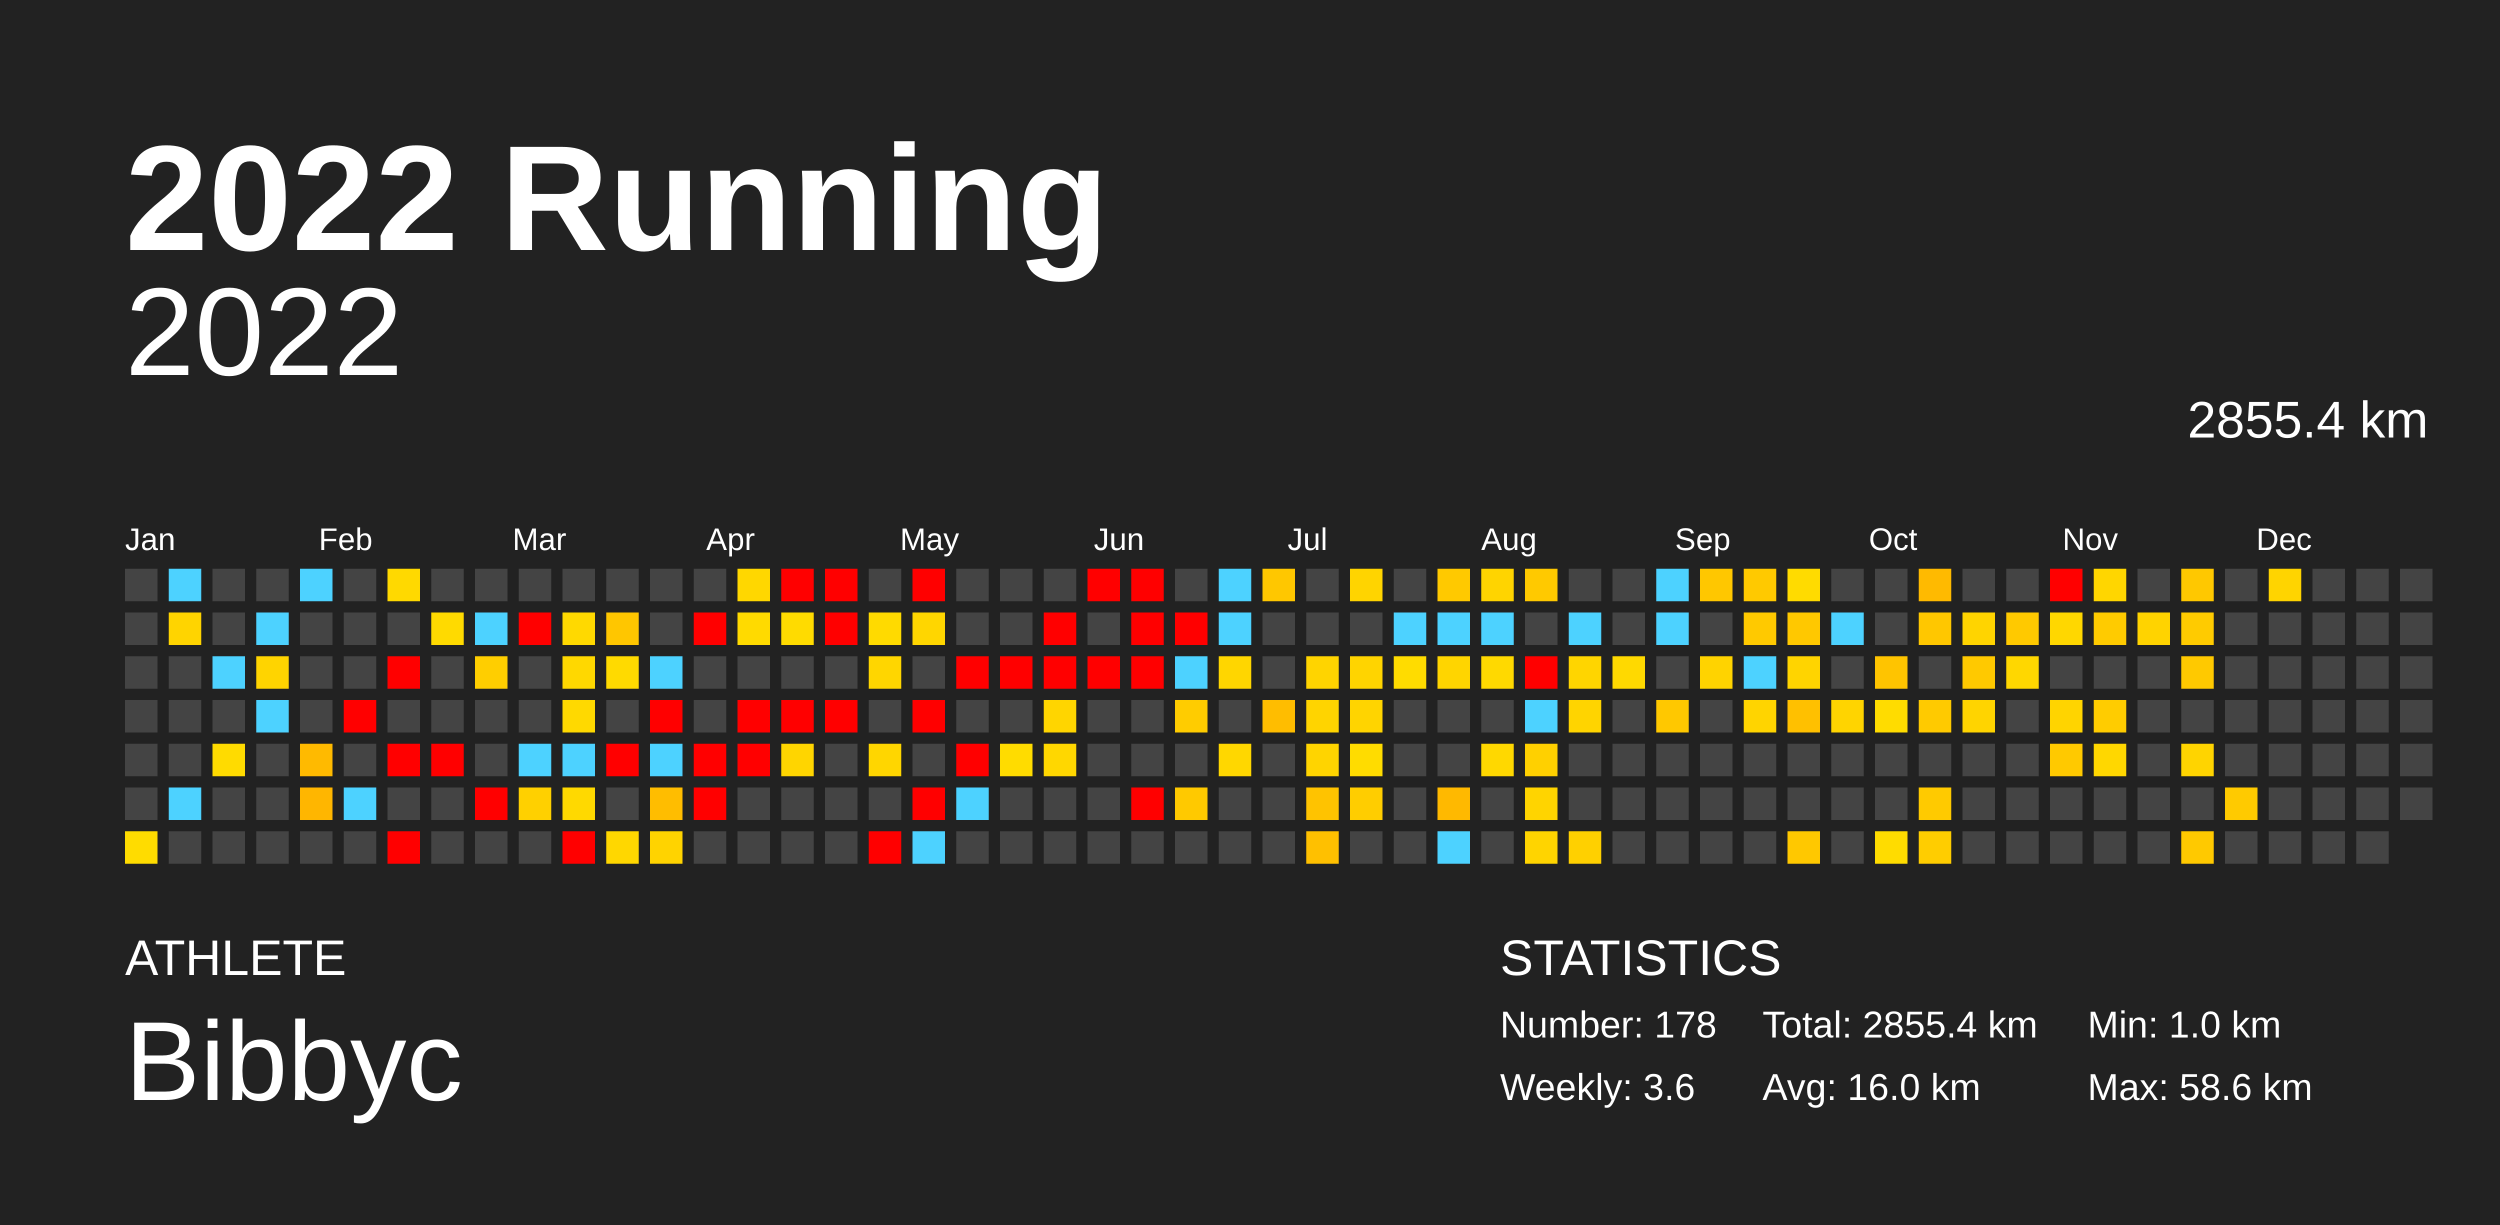
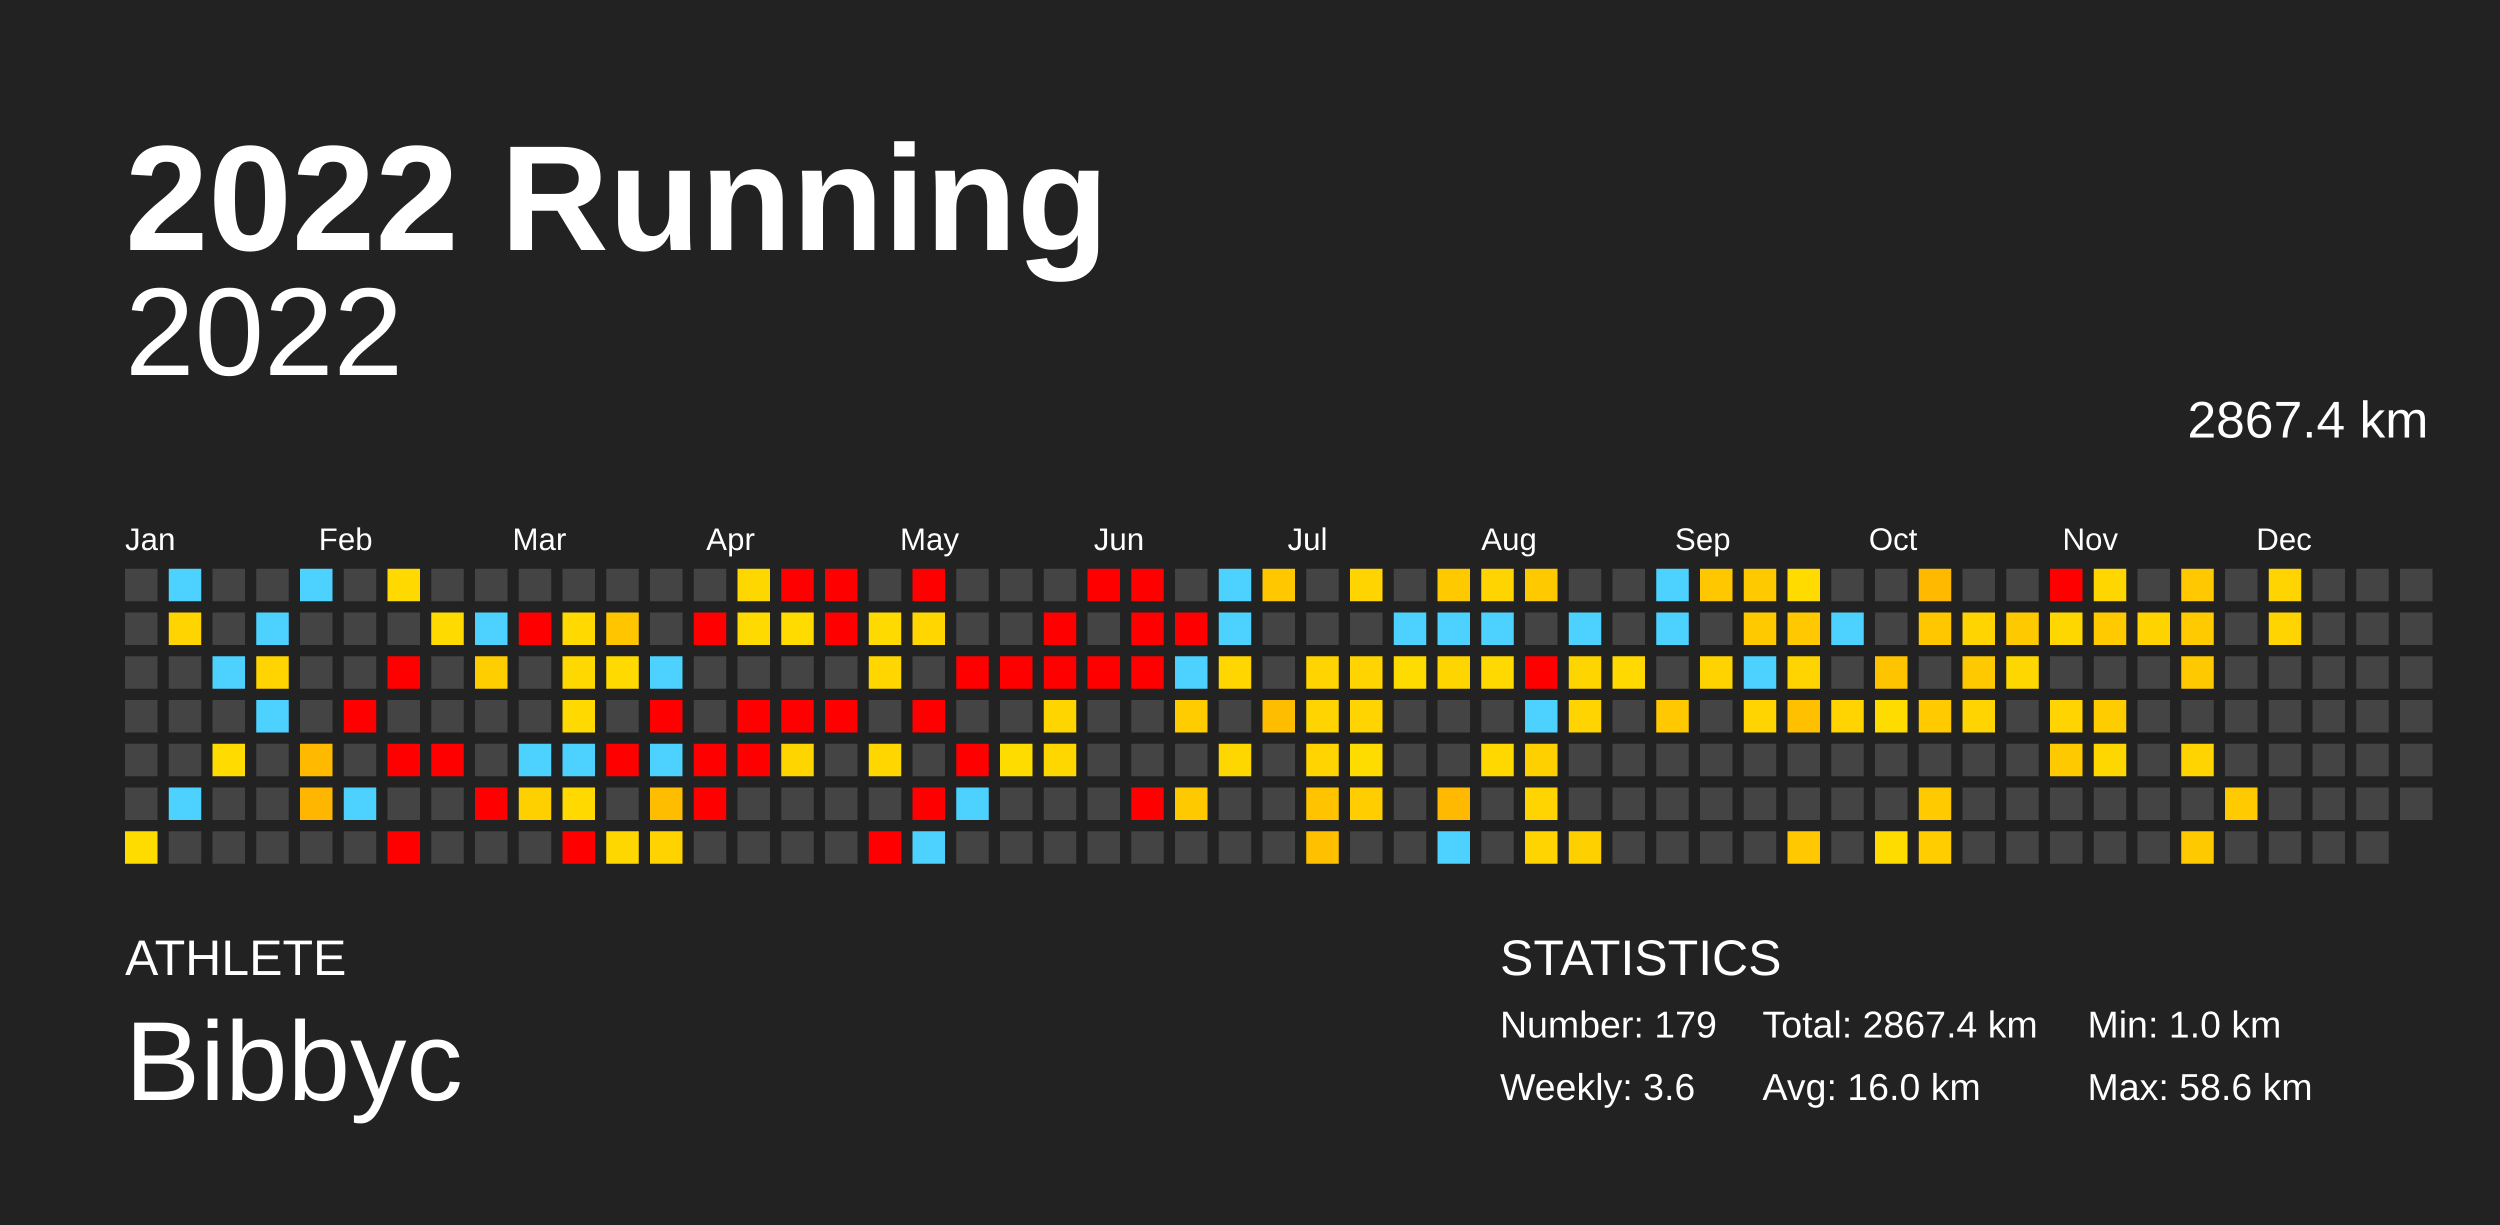
<svg xmlns="http://www.w3.org/2000/svg" baseProfile="full" height="98mm" version="1.1" viewBox="0,0,200,98" width="200mm">
  <defs />
  <rect fill="#222222" height="98" width="200" x="0" y="0" />
  <text fill="#FFFFFF" style="font-size:12px; font-family:Arial; font-weight:bold;" x="10" y="20">2022 Running</text>
  <text fill="#FFFFFF" style="font-size:4px; font-family:Arial" x="10" y="78">ATHLETE</text>
  <text fill="#FFFFFF" style="font-size:9px; font-family:Arial" x="10" y="88">Bibbyc</text>
  <text fill="#FFFFFF" style="font-size:4px; font-family:Arial" x="120" y="78">STATISTICS</text>
-   <text fill="#FFFFFF" style="font-size:3px; font-family:Arial" x="120" y="83">Number: 178</text>
+   <text fill="#FFFFFF" style="font-size:3px; font-family:Arial" x="120" y="83">Number: 179</text>
  <text fill="#FFFFFF" style="font-size:3px; font-family:Arial" x="120" y="88">Weekly: 3.6</text>
-   <text fill="#FFFFFF" style="font-size:3px; font-family:Arial" x="141" y="83">Total: 2855.4 km</text>
+   <text fill="#FFFFFF" style="font-size:3px; font-family:Arial" x="141" y="83">Total: 2867.4 km</text>
  <text fill="#FFFFFF" style="font-size:3px; font-family:Arial" x="141" y="88">Avg: 16.0 km</text>
  <text fill="#FFFFFF" style="font-size:3px; font-family:Arial" x="167" y="83">Min: 1.0 km</text>
  <text fill="#FFFFFF" style="font-size:3px; font-family:Arial" x="167" y="88">Max: 58.6 km</text>
  <text alignment-baseline="hanging" fill="#FFFFFF" style="font-size:10.0px; font-family:Arial;" x="10" y="30">2022</text>
-   <text alignment-baseline="hanging" fill="#FFFFFF" style="font-size:4.125px; font-family:Arial;" x="175" y="35">2855.4 km</text>
+   <text alignment-baseline="hanging" fill="#FFFFFF" style="font-size:4.125px; font-family:Arial;" x="175" y="35">2867.4 km</text>
  <text fill="#FFFFFF" style="font-size:2.5px; font-family:Arial" x="10.0" y="44">Jan</text>
  <text fill="#FFFFFF" style="font-size:2.5px; font-family:Arial" x="25.5" y="44">Feb</text>
  <text fill="#FFFFFF" style="font-size:2.5px; font-family:Arial" x="41.0" y="44">Mar</text>
  <text fill="#FFFFFF" style="font-size:2.5px; font-family:Arial" x="56.5" y="44">Apr</text>
  <text fill="#FFFFFF" style="font-size:2.5px; font-family:Arial" x="72.0" y="44">May</text>
  <text fill="#FFFFFF" style="font-size:2.5px; font-family:Arial" x="87.5" y="44">Jun</text>
  <text fill="#FFFFFF" style="font-size:2.5px; font-family:Arial" x="103.0" y="44">Jul</text>
  <text fill="#FFFFFF" style="font-size:2.5px; font-family:Arial" x="118.5" y="44">Aug</text>
  <text fill="#FFFFFF" style="font-size:2.5px; font-family:Arial" x="134.0" y="44">Sep</text>
  <text fill="#FFFFFF" style="font-size:2.5px; font-family:Arial" x="149.5" y="44">Oct</text>
  <text fill="#FFFFFF" style="font-size:2.5px; font-family:Arial" x="165.0" y="44">Nov</text>
  <text fill="#FFFFFF" style="font-size:2.5px; font-family:Arial" x="180.5" y="44">Dec</text>
  <rect fill="#444444" height="2.6" width="2.6" x="10.0" y="45.5" />
  <rect fill="#444444" height="2.6" width="2.6" x="10.0" y="49.0" />
  <rect fill="#444444" height="2.6" width="2.6" x="10.0" y="52.5" />
  <rect fill="#444444" height="2.6" width="2.6" x="10.0" y="56.0" />
  <rect fill="#444444" height="2.6" width="2.6" x="10.0" y="59.5" />
  <rect fill="#444444" height="2.6" width="2.6" x="10.0" y="63.0" />
  <rect fill="#ffdc00" height="2.6" width="2.6" x="10.0" y="66.5" />
  <rect fill="#4dd2ff" height="2.6" width="2.6" x="13.5" y="45.5" />
  <rect fill="#ffd400" height="2.6" width="2.6" x="13.5" y="49.0" />
  <rect fill="#444444" height="2.6" width="2.6" x="13.5" y="52.5" />
  <rect fill="#444444" height="2.6" width="2.6" x="13.5" y="56.0" />
  <rect fill="#444444" height="2.6" width="2.6" x="13.5" y="59.5" />
  <rect fill="#4dd2ff" height="2.6" width="2.6" x="13.5" y="63.0" />
  <rect fill="#444444" height="2.6" width="2.6" x="13.5" y="66.5" />
  <rect fill="#444444" height="2.6" width="2.6" x="17.0" y="45.5" />
  <rect fill="#444444" height="2.6" width="2.6" x="17.0" y="49.0" />
  <rect fill="#4dd2ff" height="2.6" width="2.6" x="17.0" y="52.5" />
  <rect fill="#444444" height="2.6" width="2.6" x="17.0" y="56.0" />
  <rect fill="#ffdb00" height="2.6" width="2.6" x="17.0" y="59.5" />
  <rect fill="#444444" height="2.6" width="2.6" x="17.0" y="63.0" />
  <rect fill="#444444" height="2.6" width="2.6" x="17.0" y="66.5" />
  <rect fill="#444444" height="2.6" width="2.6" x="20.5" y="45.5" />
  <rect fill="#4dd2ff" height="2.6" width="2.6" x="20.5" y="49.0" />
  <rect fill="#ffd400" height="2.6" width="2.6" x="20.5" y="52.5" />
  <rect fill="#4dd2ff" height="2.6" width="2.6" x="20.5" y="56.0" />
  <rect fill="#444444" height="2.6" width="2.6" x="20.5" y="59.5" />
  <rect fill="#444444" height="2.6" width="2.6" x="20.5" y="63.0" />
  <rect fill="#444444" height="2.6" width="2.6" x="20.5" y="66.5" />
  <rect fill="#4dd2ff" height="2.6" width="2.6" x="24.0" y="45.5" />
  <rect fill="#444444" height="2.6" width="2.6" x="24.0" y="49.0" />
  <rect fill="#444444" height="2.6" width="2.6" x="24.0" y="52.5" />
  <rect fill="#444444" height="2.6" width="2.6" x="24.0" y="56.0" />
  <rect fill="#ffba00" height="2.6" width="2.6" x="24.0" y="59.5" />
  <rect fill="#ffb600" height="2.6" width="2.6" x="24.0" y="63.0" />
  <rect fill="#444444" height="2.6" width="2.6" x="24.0" y="66.5" />
  <rect fill="#444444" height="2.6" width="2.6" x="27.5" y="45.5" />
  <rect fill="#444444" height="2.6" width="2.6" x="27.5" y="49.0" />
  <rect fill="#444444" height="2.6" width="2.6" x="27.5" y="52.5" />
  <rect fill="red" height="2.6" width="2.6" x="27.5" y="56.0" />
  <rect fill="#444444" height="2.6" width="2.6" x="27.5" y="59.5" />
  <rect fill="#4dd2ff" height="2.6" width="2.6" x="27.5" y="63.0" />
  <rect fill="#444444" height="2.6" width="2.6" x="27.5" y="66.5" />
  <rect fill="#ffd900" height="2.6" width="2.6" x="31.0" y="45.5" />
  <rect fill="#444444" height="2.6" width="2.6" x="31.0" y="49.0" />
  <rect fill="red" height="2.6" width="2.6" x="31.0" y="52.5" />
  <rect fill="#444444" height="2.6" width="2.6" x="31.0" y="56.0" />
  <rect fill="red" height="2.6" width="2.6" x="31.0" y="59.5" />
  <rect fill="#444444" height="2.6" width="2.6" x="31.0" y="63.0" />
  <rect fill="red" height="2.6" width="2.6" x="31.0" y="66.5" />
  <rect fill="#444444" height="2.6" width="2.6" x="34.5" y="45.5" />
  <rect fill="#ffda00" height="2.6" width="2.6" x="34.5" y="49.0" />
  <rect fill="#444444" height="2.6" width="2.6" x="34.5" y="52.5" />
  <rect fill="#444444" height="2.6" width="2.6" x="34.5" y="56.0" />
  <rect fill="red" height="2.6" width="2.6" x="34.5" y="59.5" />
  <rect fill="#444444" height="2.6" width="2.6" x="34.5" y="63.0" />
  <rect fill="#444444" height="2.6" width="2.6" x="34.5" y="66.5" />
  <rect fill="#444444" height="2.6" width="2.6" x="38.0" y="45.5" />
  <rect fill="#4dd2ff" height="2.6" width="2.6" x="38.0" y="49.0" />
  <rect fill="#ffce00" height="2.6" width="2.6" x="38.0" y="52.5" />
  <rect fill="#444444" height="2.6" width="2.6" x="38.0" y="56.0" />
  <rect fill="#444444" height="2.6" width="2.6" x="38.0" y="59.5" />
  <rect fill="red" height="2.6" width="2.6" x="38.0" y="63.0" />
  <rect fill="#444444" height="2.6" width="2.6" x="38.0" y="66.5" />
  <rect fill="#444444" height="2.6" width="2.6" x="41.5" y="45.5" />
  <rect fill="red" height="2.6" width="2.6" x="41.5" y="49.0" />
  <rect fill="#444444" height="2.6" width="2.6" x="41.5" y="52.5" />
  <rect fill="#444444" height="2.6" width="2.6" x="41.5" y="56.0" />
  <rect fill="#4dd2ff" height="2.6" width="2.6" x="41.5" y="59.5" />
  <rect fill="#ffd000" height="2.6" width="2.6" x="41.5" y="63.0" />
  <rect fill="#444444" height="2.6" width="2.6" x="41.5" y="66.5" />
  <rect fill="#444444" height="2.6" width="2.6" x="45.0" y="45.5" />
  <rect fill="#ffd900" height="2.6" width="2.6" x="45.0" y="49.0" />
  <rect fill="#ffd800" height="2.6" width="2.6" x="45.0" y="52.5" />
  <rect fill="#ffd900" height="2.6" width="2.6" x="45.0" y="56.0" />
  <rect fill="#4dd2ff" height="2.6" width="2.6" x="45.0" y="59.5" />
  <rect fill="#ffd900" height="2.6" width="2.6" x="45.0" y="63.0" />
  <rect fill="red" height="2.6" width="2.6" x="45.0" y="66.5" />
  <rect fill="#444444" height="2.6" width="2.6" x="48.5" y="45.5" />
  <rect fill="#ffc600" height="2.6" width="2.6" x="48.5" y="49.0" />
  <rect fill="#ffda00" height="2.6" width="2.6" x="48.5" y="52.5" />
  <rect fill="#444444" height="2.6" width="2.6" x="48.5" y="56.0" />
  <rect fill="red" height="2.6" width="2.6" x="48.5" y="59.5" />
  <rect fill="#444444" height="2.6" width="2.6" x="48.5" y="63.0" />
  <rect fill="#ffd700" height="2.6" width="2.6" x="48.5" y="66.5" />
  <rect fill="#444444" height="2.6" width="2.6" x="52.0" y="45.5" />
  <rect fill="#444444" height="2.6" width="2.6" x="52.0" y="49.0" />
  <rect fill="#4dd2ff" height="2.6" width="2.6" x="52.0" y="52.5" />
  <rect fill="red" height="2.6" width="2.6" x="52.0" y="56.0" />
  <rect fill="#4dd2ff" height="2.6" width="2.6" x="52.0" y="59.5" />
  <rect fill="#ffbd00" height="2.6" width="2.6" x="52.0" y="63.0" />
  <rect fill="#ffd300" height="2.6" width="2.6" x="52.0" y="66.5" />
  <rect fill="#444444" height="2.6" width="2.6" x="55.5" y="45.5" />
  <rect fill="red" height="2.6" width="2.6" x="55.5" y="49.0" />
  <rect fill="#444444" height="2.6" width="2.6" x="55.5" y="52.5" />
  <rect fill="#444444" height="2.6" width="2.6" x="55.5" y="56.0" />
  <rect fill="red" height="2.6" width="2.6" x="55.5" y="59.5" />
  <rect fill="red" height="2.6" width="2.6" x="55.5" y="63.0" />
  <rect fill="#444444" height="2.6" width="2.6" x="55.5" y="66.5" />
  <rect fill="#ffd700" height="2.6" width="2.6" x="59.0" y="45.5" />
  <rect fill="#ffda00" height="2.6" width="2.6" x="59.0" y="49.0" />
  <rect fill="#444444" height="2.6" width="2.6" x="59.0" y="52.5" />
  <rect fill="red" height="2.6" width="2.6" x="59.0" y="56.0" />
  <rect fill="red" height="2.6" width="2.6" x="59.0" y="59.5" />
  <rect fill="#444444" height="2.6" width="2.6" x="59.0" y="63.0" />
  <rect fill="#444444" height="2.6" width="2.6" x="59.0" y="66.5" />
  <rect fill="red" height="2.6" width="2.6" x="62.5" y="45.5" />
  <rect fill="#ffdb00" height="2.6" width="2.6" x="62.5" y="49.0" />
  <rect fill="#444444" height="2.6" width="2.6" x="62.5" y="52.5" />
  <rect fill="red" height="2.6" width="2.6" x="62.5" y="56.0" />
  <rect fill="#ffd500" height="2.6" width="2.6" x="62.5" y="59.5" />
  <rect fill="#444444" height="2.6" width="2.6" x="62.5" y="63.0" />
  <rect fill="#444444" height="2.6" width="2.6" x="62.5" y="66.5" />
  <rect fill="red" height="2.6" width="2.6" x="66.0" y="45.5" />
  <rect fill="red" height="2.6" width="2.6" x="66.0" y="49.0" />
  <rect fill="#444444" height="2.6" width="2.6" x="66.0" y="52.5" />
  <rect fill="red" height="2.6" width="2.6" x="66.0" y="56.0" />
  <rect fill="#444444" height="2.6" width="2.6" x="66.0" y="59.5" />
  <rect fill="#444444" height="2.6" width="2.6" x="66.0" y="63.0" />
  <rect fill="#444444" height="2.6" width="2.6" x="66.0" y="66.5" />
  <rect fill="#444444" height="2.6" width="2.6" x="69.5" y="45.5" />
  <rect fill="#ffda00" height="2.6" width="2.6" x="69.5" y="49.0" />
  <rect fill="#ffd600" height="2.6" width="2.6" x="69.5" y="52.5" />
  <rect fill="#444444" height="2.6" width="2.6" x="69.5" y="56.0" />
  <rect fill="#ffd600" height="2.6" width="2.6" x="69.5" y="59.5" />
  <rect fill="#444444" height="2.6" width="2.6" x="69.5" y="63.0" />
  <rect fill="red" height="2.6" width="2.6" x="69.5" y="66.5" />
  <rect fill="red" height="2.6" width="2.6" x="73.0" y="45.5" />
  <rect fill="#ffd600" height="2.6" width="2.6" x="73.0" y="49.0" />
  <rect fill="#444444" height="2.6" width="2.6" x="73.0" y="52.5" />
  <rect fill="red" height="2.6" width="2.6" x="73.0" y="56.0" />
  <rect fill="#444444" height="2.6" width="2.6" x="73.0" y="59.5" />
  <rect fill="red" height="2.6" width="2.6" x="73.0" y="63.0" />
  <rect fill="#4dd2ff" height="2.6" width="2.6" x="73.0" y="66.5" />
  <rect fill="#444444" height="2.6" width="2.6" x="76.5" y="45.5" />
  <rect fill="#444444" height="2.6" width="2.6" x="76.5" y="49.0" />
  <rect fill="red" height="2.6" width="2.6" x="76.5" y="52.5" />
  <rect fill="#444444" height="2.6" width="2.6" x="76.5" y="56.0" />
  <rect fill="red" height="2.6" width="2.6" x="76.5" y="59.5" />
  <rect fill="#4dd2ff" height="2.6" width="2.6" x="76.5" y="63.0" />
  <rect fill="#444444" height="2.6" width="2.6" x="76.5" y="66.5" />
  <rect fill="#444444" height="2.6" width="2.6" x="80.0" y="45.5" />
  <rect fill="#444444" height="2.6" width="2.6" x="80.0" y="49.0" />
  <rect fill="red" height="2.6" width="2.6" x="80.0" y="52.5" />
  <rect fill="#444444" height="2.6" width="2.6" x="80.0" y="56.0" />
  <rect fill="#ffdc00" height="2.6" width="2.6" x="80.0" y="59.5" />
  <rect fill="#444444" height="2.6" width="2.6" x="80.0" y="63.0" />
  <rect fill="#444444" height="2.6" width="2.6" x="80.0" y="66.5" />
  <rect fill="#444444" height="2.6" width="2.6" x="83.5" y="45.5" />
  <rect fill="red" height="2.6" width="2.6" x="83.5" y="49.0" />
  <rect fill="red" height="2.6" width="2.6" x="83.5" y="52.5" />
  <rect fill="#ffd500" height="2.6" width="2.6" x="83.5" y="56.0" />
  <rect fill="#ffd700" height="2.6" width="2.6" x="83.5" y="59.5" />
  <rect fill="#444444" height="2.6" width="2.6" x="83.5" y="63.0" />
  <rect fill="#444444" height="2.6" width="2.6" x="83.5" y="66.5" />
  <rect fill="red" height="2.6" width="2.6" x="87.0" y="45.5" />
  <rect fill="#444444" height="2.6" width="2.6" x="87.0" y="49.0" />
  <rect fill="red" height="2.6" width="2.6" x="87.0" y="52.5" />
  <rect fill="#444444" height="2.6" width="2.6" x="87.0" y="56.0" />
  <rect fill="#444444" height="2.6" width="2.6" x="87.0" y="59.5" />
  <rect fill="#444444" height="2.6" width="2.6" x="87.0" y="63.0" />
  <rect fill="#444444" height="2.6" width="2.6" x="87.0" y="66.5" />
  <rect fill="red" height="2.6" width="2.6" x="90.5" y="45.5" />
  <rect fill="red" height="2.6" width="2.6" x="90.5" y="49.0" />
  <rect fill="red" height="2.6" width="2.6" x="90.5" y="52.5" />
  <rect fill="#444444" height="2.6" width="2.6" x="90.5" y="56.0" />
  <rect fill="#444444" height="2.6" width="2.6" x="90.5" y="59.5" />
  <rect fill="red" height="2.6" width="2.6" x="90.5" y="63.0" />
  <rect fill="#444444" height="2.6" width="2.6" x="90.5" y="66.5" />
  <rect fill="#444444" height="2.6" width="2.6" x="94.0" y="45.5" />
  <rect fill="red" height="2.6" width="2.6" x="94.0" y="49.0" />
  <rect fill="#4dd2ff" height="2.6" width="2.6" x="94.0" y="52.5" />
  <rect fill="#ffcc00" height="2.6" width="2.6" x="94.0" y="56.0" />
  <rect fill="#444444" height="2.6" width="2.6" x="94.0" y="59.5" />
  <rect fill="#ffc900" height="2.6" width="2.6" x="94.0" y="63.0" />
  <rect fill="#444444" height="2.6" width="2.6" x="94.0" y="66.5" />
  <rect fill="#4dd2ff" height="2.6" width="2.6" x="97.5" y="45.5" />
  <rect fill="#4dd2ff" height="2.6" width="2.6" x="97.5" y="49.0" />
  <rect fill="#ffd600" height="2.6" width="2.6" x="97.5" y="52.5" />
  <rect fill="#444444" height="2.6" width="2.6" x="97.5" y="56.0" />
  <rect fill="#ffd700" height="2.6" width="2.6" x="97.5" y="59.5" />
  <rect fill="#444444" height="2.6" width="2.6" x="97.5" y="63.0" />
  <rect fill="#444444" height="2.6" width="2.6" x="97.5" y="66.5" />
  <rect fill="#ffc700" height="2.6" width="2.6" x="101.0" y="45.5" />
  <rect fill="#444444" height="2.6" width="2.6" x="101.0" y="49.0" />
  <rect fill="#444444" height="2.6" width="2.6" x="101.0" y="52.5" />
  <rect fill="#ffbd00" height="2.6" width="2.6" x="101.0" y="56.0" />
  <rect fill="#444444" height="2.6" width="2.6" x="101.0" y="59.5" />
  <rect fill="#444444" height="2.6" width="2.6" x="101.0" y="63.0" />
  <rect fill="#444444" height="2.6" width="2.6" x="101.0" y="66.5" />
  <rect fill="#444444" height="2.6" width="2.6" x="104.5" y="45.5" />
  <rect fill="#444444" height="2.6" width="2.6" x="104.5" y="49.0" />
  <rect fill="#ffd400" height="2.6" width="2.6" x="104.5" y="52.5" />
  <rect fill="#ffd400" height="2.6" width="2.6" x="104.5" y="56.0" />
  <rect fill="#ffd400" height="2.6" width="2.6" x="104.5" y="59.5" />
  <rect fill="#ffc300" height="2.6" width="2.6" x="104.5" y="63.0" />
  <rect fill="#ffc000" height="2.6" width="2.6" x="104.5" y="66.5" />
  <rect fill="#ffd400" height="2.6" width="2.6" x="108.0" y="45.5" />
  <rect fill="#444444" height="2.6" width="2.6" x="108.0" y="49.0" />
  <rect fill="#ffd400" height="2.6" width="2.6" x="108.0" y="52.5" />
  <rect fill="#ffd400" height="2.6" width="2.6" x="108.0" y="56.0" />
  <rect fill="#ffdc00" height="2.6" width="2.6" x="108.0" y="59.5" />
  <rect fill="#ffcd00" height="2.6" width="2.6" x="108.0" y="63.0" />
  <rect fill="#444444" height="2.6" width="2.6" x="108.0" y="66.5" />
  <rect fill="#444444" height="2.6" width="2.6" x="111.5" y="45.5" />
  <rect fill="#4dd2ff" height="2.6" width="2.6" x="111.5" y="49.0" />
  <rect fill="#ffdc00" height="2.6" width="2.6" x="111.5" y="52.5" />
  <rect fill="#444444" height="2.6" width="2.6" x="111.5" y="56.0" />
  <rect fill="#444444" height="2.6" width="2.6" x="111.5" y="59.5" />
  <rect fill="#444444" height="2.6" width="2.6" x="111.5" y="63.0" />
  <rect fill="#444444" height="2.6" width="2.6" x="111.5" y="66.5" />
  <rect fill="#ffc900" height="2.6" width="2.6" x="115.0" y="45.5" />
  <rect fill="#4dd2ff" height="2.6" width="2.6" x="115.0" y="49.0" />
  <rect fill="#ffd500" height="2.6" width="2.6" x="115.0" y="52.5" />
  <rect fill="#444444" height="2.6" width="2.6" x="115.0" y="56.0" />
  <rect fill="#444444" height="2.6" width="2.6" x="115.0" y="59.5" />
  <rect fill="#ffb900" height="2.6" width="2.6" x="115.0" y="63.0" />
  <rect fill="#4dd2ff" height="2.6" width="2.6" x="115.0" y="66.5" />
  <rect fill="#ffd400" height="2.6" width="2.6" x="118.5" y="45.5" />
  <rect fill="#4dd2ff" height="2.6" width="2.6" x="118.5" y="49.0" />
  <rect fill="#ffd900" height="2.6" width="2.6" x="118.5" y="52.5" />
  <rect fill="#444444" height="2.6" width="2.6" x="118.5" y="56.0" />
  <rect fill="#ffd800" height="2.6" width="2.6" x="118.5" y="59.5" />
  <rect fill="#444444" height="2.6" width="2.6" x="118.5" y="63.0" />
  <rect fill="#444444" height="2.6" width="2.6" x="118.5" y="66.5" />
  <rect fill="#ffc900" height="2.6" width="2.6" x="122.0" y="45.5" />
  <rect fill="#444444" height="2.6" width="2.6" x="122.0" y="49.0" />
  <rect fill="red" height="2.6" width="2.6" x="122.0" y="52.5" />
  <rect fill="#4dd2ff" height="2.6" width="2.6" x="122.0" y="56.0" />
  <rect fill="#ffd000" height="2.6" width="2.6" x="122.0" y="59.5" />
  <rect fill="#ffd400" height="2.6" width="2.6" x="122.0" y="63.0" />
  <rect fill="#ffd400" height="2.6" width="2.6" x="122.0" y="66.5" />
  <rect fill="#444444" height="2.6" width="2.6" x="125.5" y="45.5" />
  <rect fill="#4dd2ff" height="2.6" width="2.6" x="125.5" y="49.0" />
  <rect fill="#ffd500" height="2.6" width="2.6" x="125.5" y="52.5" />
  <rect fill="#ffd400" height="2.6" width="2.6" x="125.5" y="56.0" />
  <rect fill="#444444" height="2.6" width="2.6" x="125.5" y="59.5" />
  <rect fill="#444444" height="2.6" width="2.6" x="125.5" y="63.0" />
  <rect fill="#ffd000" height="2.6" width="2.6" x="125.5" y="66.5" />
  <rect fill="#444444" height="2.6" width="2.6" x="129.0" y="45.5" />
  <rect fill="#444444" height="2.6" width="2.6" x="129.0" y="49.0" />
  <rect fill="#ffd900" height="2.6" width="2.6" x="129.0" y="52.5" />
  <rect fill="#444444" height="2.6" width="2.6" x="129.0" y="56.0" />
  <rect fill="#444444" height="2.6" width="2.6" x="129.0" y="59.5" />
  <rect fill="#444444" height="2.6" width="2.6" x="129.0" y="63.0" />
  <rect fill="#444444" height="2.6" width="2.6" x="129.0" y="66.5" />
  <rect fill="#4dd2ff" height="2.6" width="2.6" x="132.5" y="45.5" />
  <rect fill="#4dd2ff" height="2.6" width="2.6" x="132.5" y="49.0" />
  <rect fill="#444444" height="2.6" width="2.6" x="132.5" y="52.5" />
  <rect fill="#ffc800" height="2.6" width="2.6" x="132.5" y="56.0" />
  <rect fill="#444444" height="2.6" width="2.6" x="132.5" y="59.5" />
  <rect fill="#444444" height="2.6" width="2.6" x="132.5" y="63.0" />
  <rect fill="#444444" height="2.6" width="2.6" x="132.5" y="66.5" />
  <rect fill="#ffc700" height="2.6" width="2.6" x="136.0" y="45.5" />
  <rect fill="#444444" height="2.6" width="2.6" x="136.0" y="49.0" />
  <rect fill="#ffd300" height="2.6" width="2.6" x="136.0" y="52.5" />
  <rect fill="#444444" height="2.6" width="2.6" x="136.0" y="56.0" />
  <rect fill="#444444" height="2.6" width="2.6" x="136.0" y="59.5" />
  <rect fill="#444444" height="2.6" width="2.6" x="136.0" y="63.0" />
  <rect fill="#444444" height="2.6" width="2.6" x="136.0" y="66.5" />
  <rect fill="#ffc900" height="2.6" width="2.6" x="139.5" y="45.5" />
  <rect fill="#ffc900" height="2.6" width="2.6" x="139.5" y="49.0" />
  <rect fill="#4dd2ff" height="2.6" width="2.6" x="139.5" y="52.5" />
  <rect fill="#ffd400" height="2.6" width="2.6" x="139.5" y="56.0" />
  <rect fill="#444444" height="2.6" width="2.6" x="139.5" y="59.5" />
  <rect fill="#444444" height="2.6" width="2.6" x="139.5" y="63.0" />
  <rect fill="#444444" height="2.6" width="2.6" x="139.5" y="66.5" />
  <rect fill="#ffdb00" height="2.6" width="2.6" x="143.0" y="45.5" />
  <rect fill="#ffc800" height="2.6" width="2.6" x="143.0" y="49.0" />
  <rect fill="#ffd400" height="2.6" width="2.6" x="143.0" y="52.5" />
  <rect fill="#ffc000" height="2.6" width="2.6" x="143.0" y="56.0" />
  <rect fill="#444444" height="2.6" width="2.6" x="143.0" y="59.5" />
  <rect fill="#444444" height="2.6" width="2.6" x="143.0" y="63.0" />
  <rect fill="#ffc800" height="2.6" width="2.6" x="143.0" y="66.5" />
  <rect fill="#444444" height="2.6" width="2.6" x="146.5" y="45.5" />
  <rect fill="#4dd2ff" height="2.6" width="2.6" x="146.5" y="49.0" />
  <rect fill="#444444" height="2.6" width="2.6" x="146.5" y="52.5" />
  <rect fill="#ffd400" height="2.6" width="2.6" x="146.5" y="56.0" />
  <rect fill="#444444" height="2.6" width="2.6" x="146.5" y="59.5" />
  <rect fill="#444444" height="2.6" width="2.6" x="146.5" y="63.0" />
  <rect fill="#444444" height="2.6" width="2.6" x="146.5" y="66.5" />
  <rect fill="#444444" height="2.6" width="2.6" x="150.0" y="45.5" />
  <rect fill="#444444" height="2.6" width="2.6" x="150.0" y="49.0" />
  <rect fill="#ffc400" height="2.6" width="2.6" x="150.0" y="52.5" />
  <rect fill="#ffdc00" height="2.6" width="2.6" x="150.0" y="56.0" />
  <rect fill="#444444" height="2.6" width="2.6" x="150.0" y="59.5" />
  <rect fill="#444444" height="2.6" width="2.6" x="150.0" y="63.0" />
  <rect fill="#ffdc00" height="2.6" width="2.6" x="150.0" y="66.5" />
  <rect fill="#ffba00" height="2.6" width="2.6" x="153.5" y="45.5" />
  <rect fill="#ffc700" height="2.6" width="2.6" x="153.5" y="49.0" />
  <rect fill="#444444" height="2.6" width="2.6" x="153.5" y="52.5" />
  <rect fill="#ffca00" height="2.6" width="2.6" x="153.5" y="56.0" />
  <rect fill="#444444" height="2.6" width="2.6" x="153.5" y="59.5" />
  <rect fill="#ffca00" height="2.6" width="2.6" x="153.5" y="63.0" />
  <rect fill="#ffcd00" height="2.6" width="2.6" x="153.5" y="66.5" />
  <rect fill="#444444" height="2.6" width="2.6" x="157.0" y="45.5" />
  <rect fill="#ffd400" height="2.6" width="2.6" x="157.0" y="49.0" />
  <rect fill="#ffc900" height="2.6" width="2.6" x="157.0" y="52.5" />
  <rect fill="#ffd400" height="2.6" width="2.6" x="157.0" y="56.0" />
  <rect fill="#444444" height="2.6" width="2.6" x="157.0" y="59.5" />
  <rect fill="#444444" height="2.6" width="2.6" x="157.0" y="63.0" />
  <rect fill="#444444" height="2.6" width="2.6" x="157.0" y="66.5" />
  <rect fill="#444444" height="2.6" width="2.6" x="160.5" y="45.5" />
  <rect fill="#ffc900" height="2.6" width="2.6" x="160.5" y="49.0" />
  <rect fill="#ffd700" height="2.6" width="2.6" x="160.5" y="52.5" />
  <rect fill="#444444" height="2.6" width="2.6" x="160.5" y="56.0" />
  <rect fill="#444444" height="2.6" width="2.6" x="160.5" y="59.5" />
  <rect fill="#444444" height="2.6" width="2.6" x="160.5" y="63.0" />
  <rect fill="#444444" height="2.6" width="2.6" x="160.5" y="66.5" />
  <rect fill="red" height="2.6" width="2.6" x="164.0" y="45.5" />
  <rect fill="#ffd700" height="2.6" width="2.6" x="164.0" y="49.0" />
  <rect fill="#444444" height="2.6" width="2.6" x="164.0" y="52.5" />
  <rect fill="#ffd400" height="2.6" width="2.6" x="164.0" y="56.0" />
  <rect fill="#ffc900" height="2.6" width="2.6" x="164.0" y="59.5" />
  <rect fill="#444444" height="2.6" width="2.6" x="164.0" y="63.0" />
  <rect fill="#444444" height="2.6" width="2.6" x="164.0" y="66.5" />
  <rect fill="#ffd600" height="2.6" width="2.6" x="167.5" y="45.5" />
  <rect fill="#ffcb00" height="2.6" width="2.6" x="167.5" y="49.0" />
  <rect fill="#444444" height="2.6" width="2.6" x="167.5" y="52.5" />
  <rect fill="#ffcc00" height="2.6" width="2.6" x="167.5" y="56.0" />
  <rect fill="#ffd700" height="2.6" width="2.6" x="167.5" y="59.5" />
  <rect fill="#444444" height="2.6" width="2.6" x="167.5" y="63.0" />
  <rect fill="#444444" height="2.6" width="2.6" x="167.5" y="66.5" />
  <rect fill="#444444" height="2.6" width="2.6" x="171.0" y="45.5" />
  <rect fill="#ffd300" height="2.6" width="2.6" x="171.0" y="49.0" />
  <rect fill="#444444" height="2.6" width="2.6" x="171.0" y="52.5" />
  <rect fill="#444444" height="2.6" width="2.6" x="171.0" y="56.0" />
  <rect fill="#444444" height="2.6" width="2.6" x="171.0" y="59.5" />
  <rect fill="#444444" height="2.6" width="2.6" x="171.0" y="63.0" />
  <rect fill="#444444" height="2.6" width="2.6" x="171.0" y="66.5" />
  <rect fill="#ffc800" height="2.6" width="2.6" x="174.5" y="45.5" />
  <rect fill="#ffcb00" height="2.6" width="2.6" x="174.5" y="49.0" />
  <rect fill="#ffc900" height="2.6" width="2.6" x="174.5" y="52.5" />
  <rect fill="#444444" height="2.6" width="2.6" x="174.5" y="56.0" />
  <rect fill="#ffd400" height="2.6" width="2.6" x="174.5" y="59.5" />
  <rect fill="#444444" height="2.6" width="2.6" x="174.5" y="63.0" />
  <rect fill="#ffc900" height="2.6" width="2.6" x="174.5" y="66.5" />
  <rect fill="#444444" height="2.6" width="2.6" x="178.0" y="45.5" />
  <rect fill="#444444" height="2.6" width="2.6" x="178.0" y="49.0" />
  <rect fill="#444444" height="2.6" width="2.6" x="178.0" y="52.5" />
  <rect fill="#444444" height="2.6" width="2.6" x="178.0" y="56.0" />
  <rect fill="#444444" height="2.6" width="2.6" x="178.0" y="59.5" />
  <rect fill="#ffca00" height="2.6" width="2.6" x="178.0" y="63.0" />
  <rect fill="#444444" height="2.6" width="2.6" x="178.0" y="66.5" />
  <rect fill="#ffd400" height="2.6" width="2.6" x="181.5" y="45.5" />
-   <rect fill="#444444" height="2.6" width="2.6" x="181.5" y="49.0" />
+   <rect fill="#ffd400" height="2.6" width="2.6" x="181.5" y="49.0" />
  <rect fill="#444444" height="2.6" width="2.6" x="181.5" y="52.5" />
  <rect fill="#444444" height="2.6" width="2.6" x="181.5" y="56.0" />
  <rect fill="#444444" height="2.6" width="2.6" x="181.5" y="59.5" />
  <rect fill="#444444" height="2.6" width="2.6" x="181.5" y="63.0" />
  <rect fill="#444444" height="2.6" width="2.6" x="181.5" y="66.5" />
  <rect fill="#444444" height="2.6" width="2.6" x="185.0" y="45.5" />
  <rect fill="#444444" height="2.6" width="2.6" x="185.0" y="49.0" />
  <rect fill="#444444" height="2.6" width="2.6" x="185.0" y="52.5" />
  <rect fill="#444444" height="2.6" width="2.6" x="185.0" y="56.0" />
  <rect fill="#444444" height="2.6" width="2.6" x="185.0" y="59.5" />
  <rect fill="#444444" height="2.6" width="2.6" x="185.0" y="63.0" />
  <rect fill="#444444" height="2.6" width="2.6" x="185.0" y="66.5" />
  <rect fill="#444444" height="2.6" width="2.6" x="188.5" y="45.5" />
  <rect fill="#444444" height="2.6" width="2.6" x="188.5" y="49.0" />
  <rect fill="#444444" height="2.6" width="2.6" x="188.5" y="52.5" />
  <rect fill="#444444" height="2.6" width="2.6" x="188.5" y="56.0" />
  <rect fill="#444444" height="2.6" width="2.6" x="188.5" y="59.5" />
  <rect fill="#444444" height="2.6" width="2.6" x="188.5" y="63.0" />
  <rect fill="#444444" height="2.6" width="2.6" x="188.5" y="66.5" />
  <rect fill="#444444" height="2.6" width="2.6" x="192.0" y="45.5" />
  <rect fill="#444444" height="2.6" width="2.6" x="192.0" y="49.0" />
  <rect fill="#444444" height="2.6" width="2.6" x="192.0" y="52.5" />
  <rect fill="#444444" height="2.6" width="2.6" x="192.0" y="56.0" />
  <rect fill="#444444" height="2.6" width="2.6" x="192.0" y="59.5" />
  <rect fill="#444444" height="2.6" width="2.6" x="192.0" y="63.0" />
</svg>
